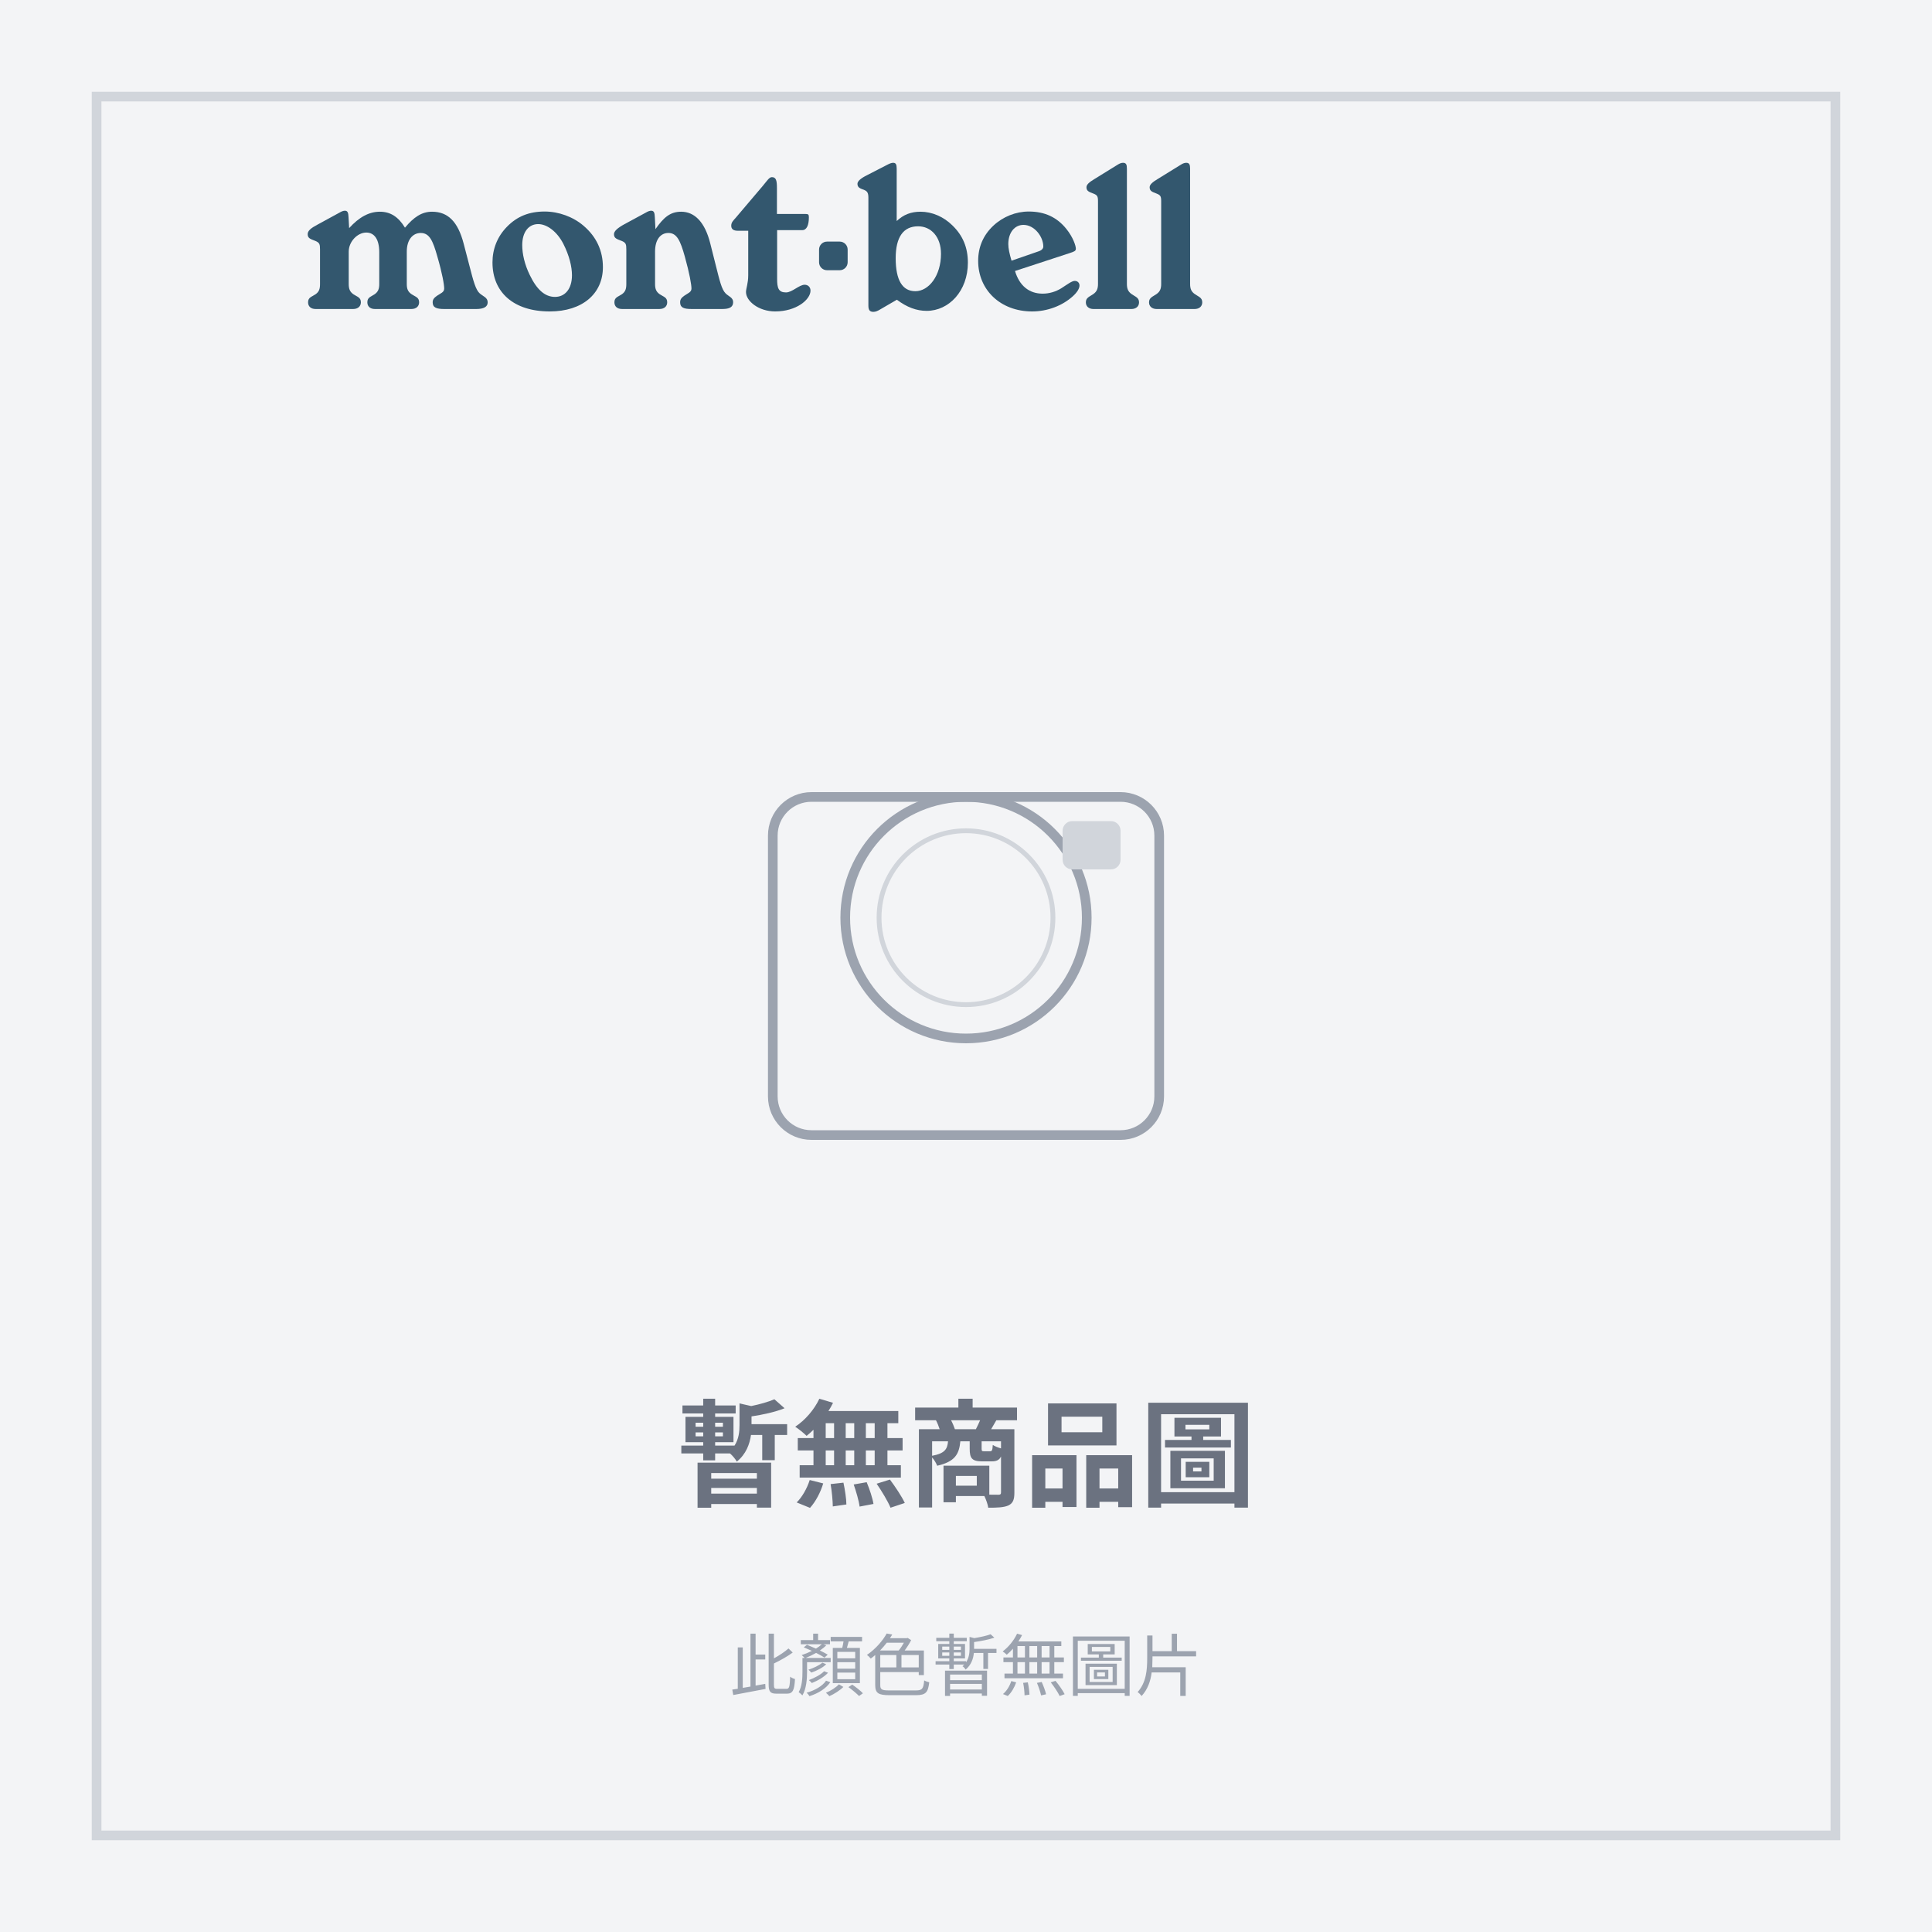
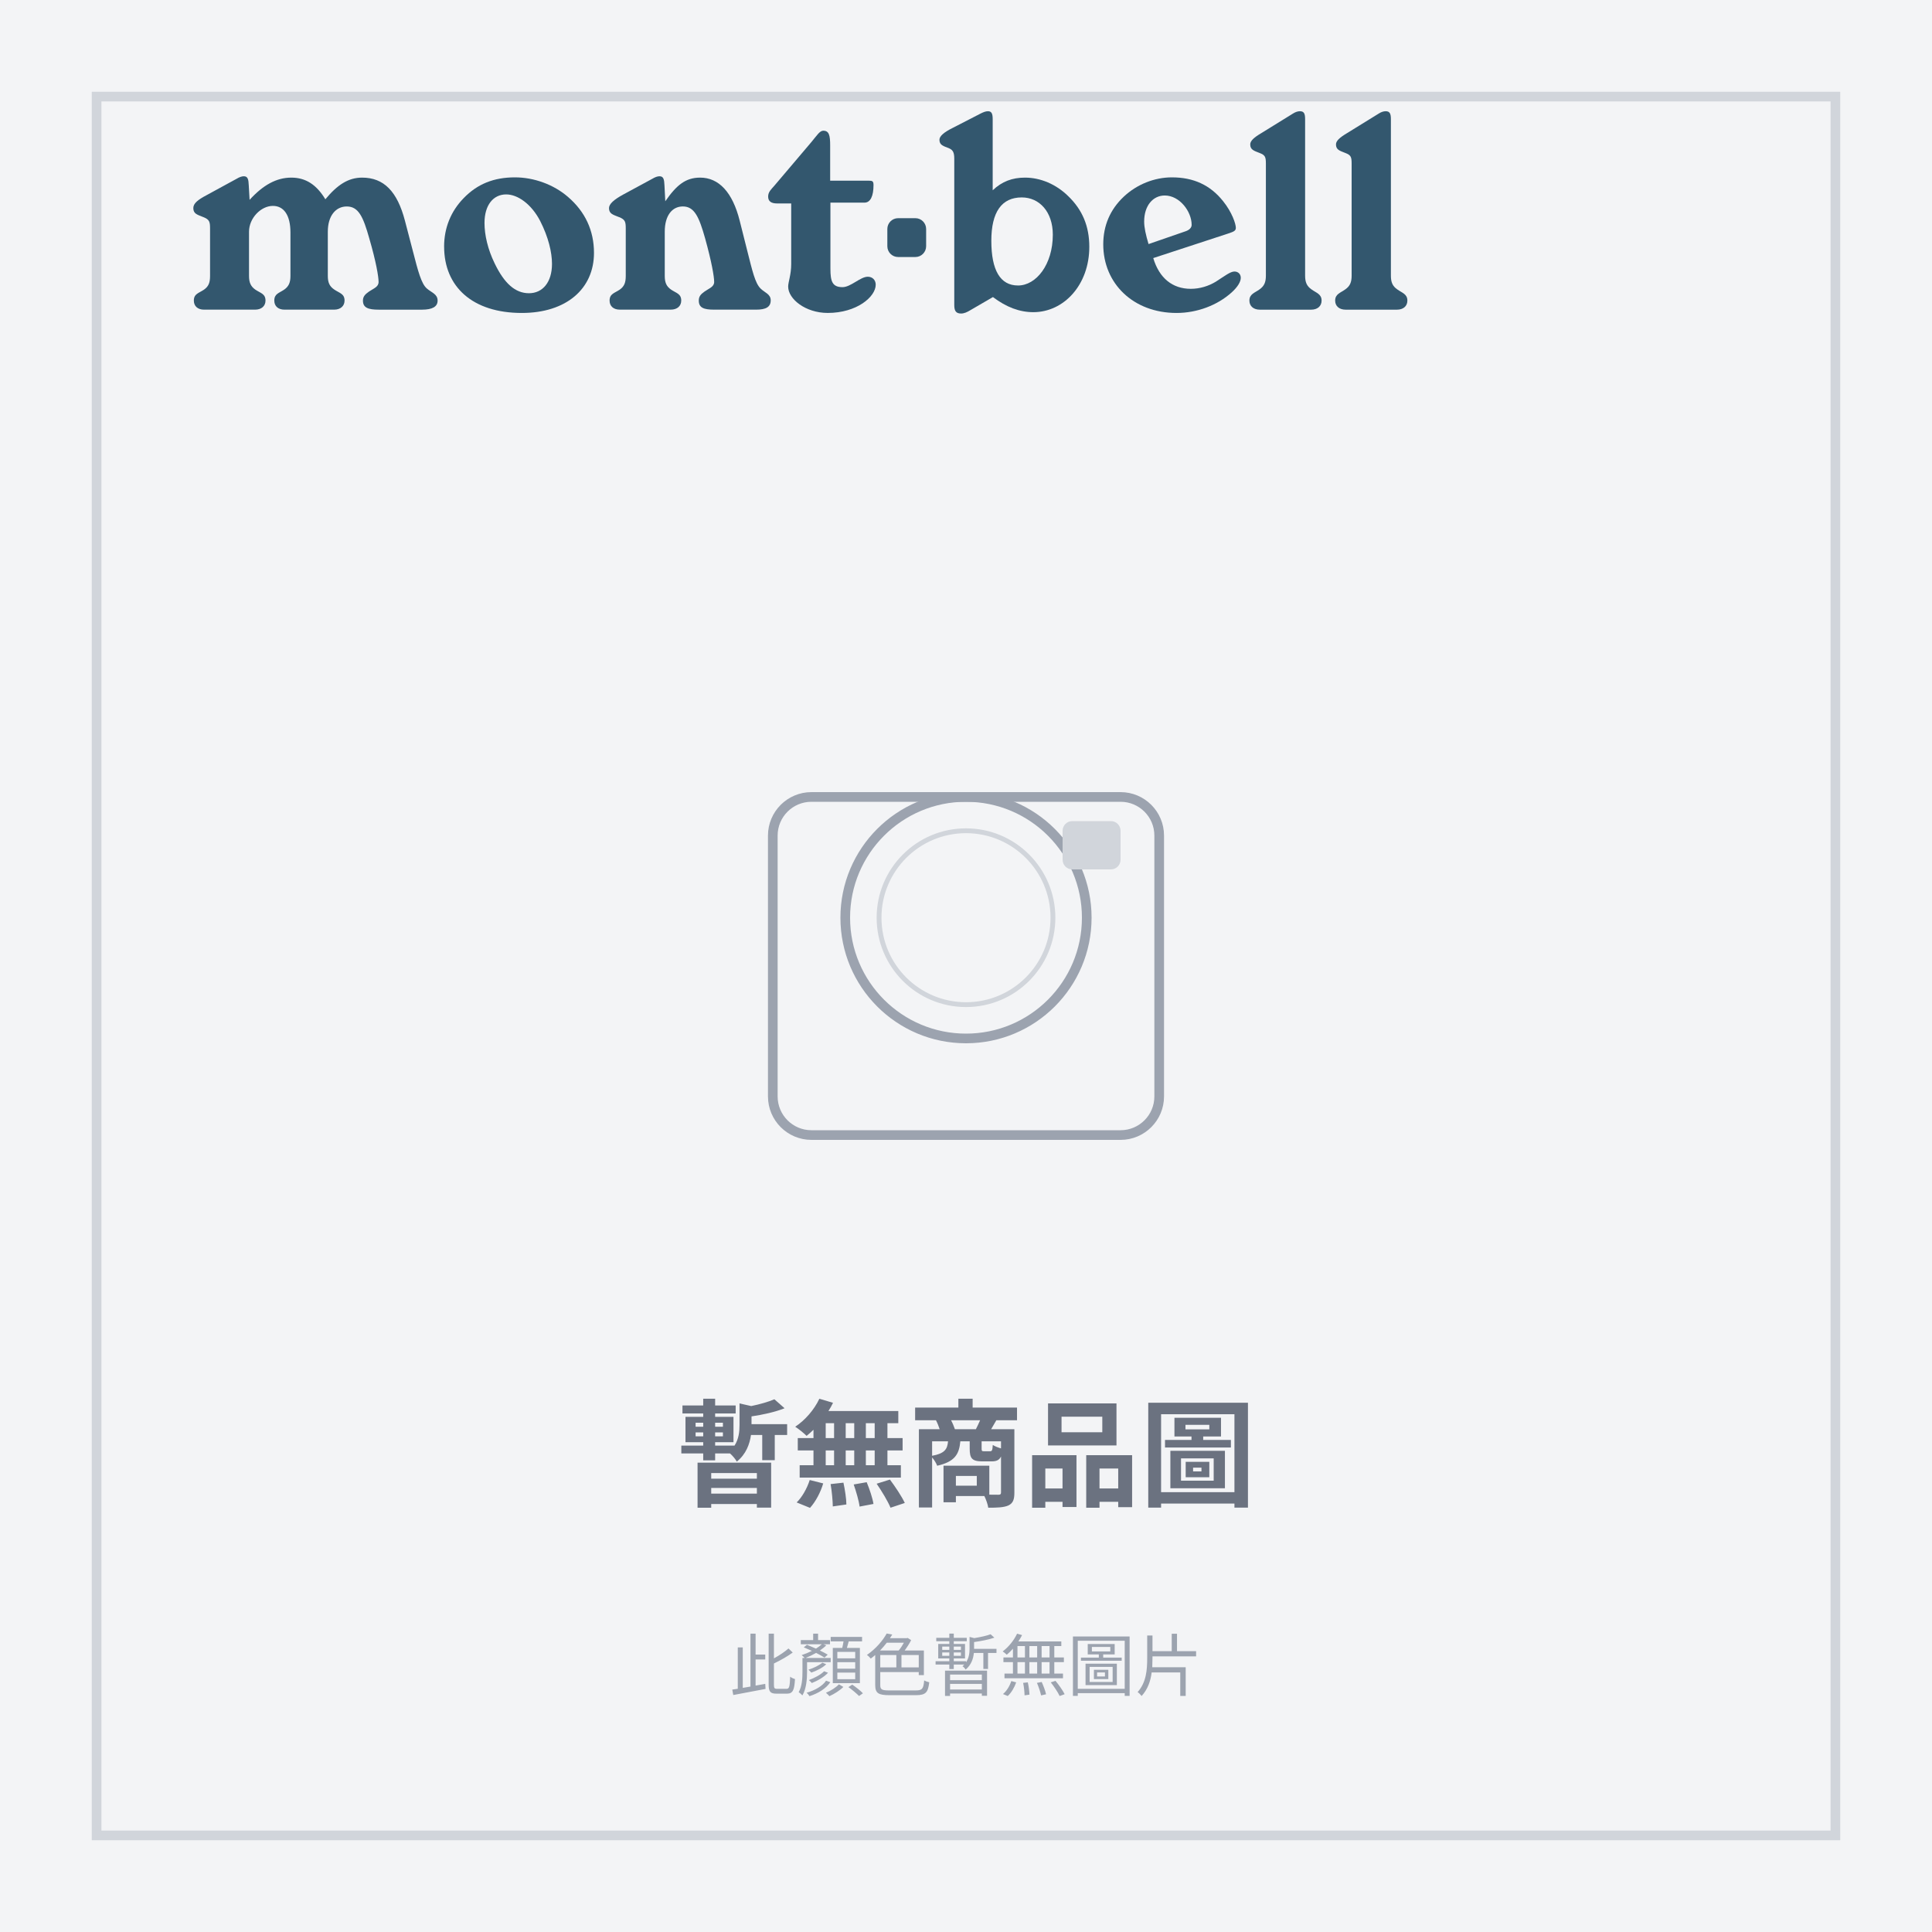
<svg xmlns="http://www.w3.org/2000/svg" viewBox="0 0 400 400" width="400" height="400">
  <rect width="400" height="400" fill="#f3f4f6" />
  <rect x="20" y="20" width="360" height="360" fill="none" stroke="#d1d5db" stroke-width="2" />
-   <g transform="translate(60, 30) scale(2.8)">
+   <g transform="translate(35, 18) scale(3.8)">
    <g transform="translate(-52.90485,-83.73059)">
      <path style="fill:#33576e;fill-opacity:1;fill-rule:nonzero;stroke:none;stroke-width:0.611" d="m 93.567,92.997 c 0.325,0 0.587,-0.265 0.587,-0.589 v -0.938 c 0,-0.325 -0.262,-0.589 -0.587,-0.589 h -0.94 c -0.325,0 -0.587,0.265 -0.587,0.589 v 0.938 c 0,0.325 0.262,0.589 0.587,0.589 z m 0,0" />
      <path style="fill:#33576e;fill-opacity:1;fill-rule:nonzero;stroke:none;stroke-width:0.611" d="m 54.781,90.826 c -0.329,-0.134 -0.554,-0.179 -0.554,-0.494 0,-0.253 0.239,-0.449 0.718,-0.702 l 1.644,-0.897 c 0.15,-0.091 0.284,-0.136 0.389,-0.136 0.224,0 0.255,0.179 0.27,0.494 l 0.045,0.792 c 0.733,-0.807 1.465,-1.212 2.272,-1.212 0.792,0 1.377,0.389 1.856,1.181 0.656,-0.792 1.255,-1.181 2.002,-1.181 1.184,0 1.916,0.749 2.334,2.348 l 0.434,1.661 c 0.284,1.107 0.463,1.78 0.761,2.033 0.255,0.224 0.585,0.301 0.585,0.659 0,0.329 -0.284,0.494 -0.852,0.494 H 64.338 c -0.585,0 -0.869,-0.105 -0.869,-0.494 0,-0.224 0.119,-0.344 0.329,-0.492 0.27,-0.181 0.523,-0.255 0.523,-0.525 0,-0.284 -0.134,-1.093 -0.508,-2.377 -0.329,-1.167 -0.582,-1.735 -1.227,-1.735 -0.597,0 -1.031,0.508 -1.031,1.374 v 2.408 c 0,0.36 0.091,0.57 0.358,0.749 0.284,0.193 0.554,0.224 0.554,0.597 0,0.284 -0.208,0.494 -0.568,0.494 h -2.706 c -0.344,0 -0.554,-0.193 -0.554,-0.494 0,-0.372 0.253,-0.403 0.539,-0.597 0.253,-0.179 0.341,-0.389 0.341,-0.749 v -2.362 c 0,-0.943 -0.358,-1.451 -0.957,-1.451 -0.656,0 -1.3,0.673 -1.3,1.405 v 2.408 c 0,0.36 0.091,0.57 0.344,0.749 0.284,0.193 0.554,0.224 0.554,0.597 0,0.301 -0.224,0.494 -0.568,0.494 h -2.782 c -0.344,0 -0.554,-0.193 -0.554,-0.494 0,-0.372 0.27,-0.403 0.554,-0.597 0.255,-0.179 0.329,-0.389 0.329,-0.749 v -2.572 c 0,-0.372 -0.029,-0.494 -0.358,-0.628" />
      <path style="fill:#33576e;fill-opacity:1;fill-rule:nonzero;stroke:none;stroke-width:0.611" d="m 67.891,92.427 c 0,-1.002 0.36,-1.914 1.062,-2.634 0.749,-0.776 1.646,-1.136 2.797,-1.136 1.033,0 2.109,0.389 2.887,1.062 0.943,0.809 1.42,1.84 1.42,3.052 0,1.959 -1.51,3.274 -3.932,3.274 -2.677,0 -4.233,-1.42 -4.233,-3.617 m 2.751,0.912 c 0.525,1.093 1.124,1.63 1.871,1.63 0.747,0 1.255,-0.599 1.255,-1.599 0,-0.63 -0.193,-1.451 -0.642,-2.334 -0.48,-0.928 -1.227,-1.451 -1.854,-1.451 -0.704,0 -1.181,0.582 -1.181,1.556 0,0.656 0.179,1.434 0.551,2.198" />
      <path style="fill:#33576e;fill-opacity:1;fill-rule:nonzero;stroke:none;stroke-width:0.611" d="m 77.429,90.826 c -0.329,-0.134 -0.554,-0.179 -0.554,-0.494 0,-0.224 0.27,-0.463 0.764,-0.733 l 1.599,-0.866 c 0.15,-0.091 0.284,-0.136 0.389,-0.136 0.224,0 0.255,0.179 0.27,0.494 l 0.045,0.869 c 0.613,-0.883 1.107,-1.289 1.899,-1.289 1.017,0 1.766,0.795 2.155,2.348 l 0.418,1.661 c 0.27,1.062 0.418,1.735 0.718,2.033 0.224,0.224 0.554,0.301 0.554,0.644 0,0.36 -0.255,0.508 -0.795,0.508 h -2.286 c -0.57,0 -0.838,-0.105 -0.838,-0.494 0,-0.224 0.105,-0.344 0.313,-0.492 0.255,-0.181 0.525,-0.255 0.525,-0.525 0,-0.284 -0.136,-1.093 -0.494,-2.377 -0.329,-1.167 -0.585,-1.735 -1.212,-1.735 -0.582,0 -0.986,0.492 -0.986,1.374 v 2.408 c 0,0.36 0.088,0.57 0.344,0.749 0.284,0.193 0.554,0.224 0.554,0.597 0,0.301 -0.224,0.494 -0.568,0.494 h -2.782 c -0.344,0 -0.554,-0.193 -0.554,-0.494 0,-0.372 0.27,-0.403 0.554,-0.597 0.253,-0.179 0.327,-0.389 0.327,-0.749 v -2.572 c 0,-0.372 -0.029,-0.494 -0.358,-0.628" />
      <path style="fill:#33576e;fill-opacity:1;fill-rule:nonzero;stroke:none;stroke-width:0.611" d="m 86.038,90.079 c -0.329,0 -0.492,-0.119 -0.492,-0.375 0,-0.253 0.162,-0.389 0.344,-0.599 l 2.004,-2.362 c 0.313,-0.375 0.463,-0.628 0.656,-0.628 0.315,0 0.375,0.253 0.375,0.807 v 1.916 h 2.109 c 0.193,0 0.253,0.029 0.253,0.239 0,0.597 -0.165,0.957 -0.492,0.957 h -1.856 v 3.603 c 0,0.69 0.105,1.002 0.659,1.002 0.449,0 0.971,-0.568 1.377,-0.568 0.253,0 0.432,0.179 0.432,0.434 0,0.659 -1.031,1.539 -2.615,1.539 -1.212,0 -2.155,-0.761 -2.155,-1.434 0,-0.255 0.165,-0.644 0.165,-1.227 v -3.305 z m 0,0" />
      <path style="fill:#33576e;fill-opacity:1;fill-rule:nonzero;stroke:none;stroke-width:0.611" d="m 95.402,87.072 c -0.298,-0.119 -0.523,-0.165 -0.523,-0.463 0,-0.196 0.239,-0.406 0.718,-0.644 l 1.539,-0.792 c 0.15,-0.074 0.27,-0.119 0.389,-0.119 0.196,0 0.255,0.134 0.255,0.434 v 3.873 c 0.508,-0.48 1.062,-0.69 1.763,-0.69 0.838,0 1.692,0.36 2.348,1.005 0.778,0.747 1.153,1.644 1.153,2.766 0,2.078 -1.391,3.56 -3.05,3.56 -0.749,0 -1.468,-0.27 -2.2,-0.823 l -1.212,0.704 c -0.193,0.119 -0.358,0.193 -0.523,0.193 -0.284,0 -0.372,-0.15 -0.372,-0.463 v -7.972 c 0,-0.344 -0.076,-0.477 -0.286,-0.568 m 3.756,7.476 c 1,0 1.899,-1.15 1.899,-2.766 0,-1.255 -0.735,-2.033 -1.692,-2.033 -1.091,0 -1.658,0.792 -1.658,2.362 0,1.615 0.492,2.436 1.451,2.436" />
      <path style="fill:#33576e;fill-opacity:1;fill-rule:nonzero;stroke:none;stroke-width:0.611" d="m 108.574,94.73 c 0.494,0 0.971,-0.15 1.363,-0.389 0.492,-0.315 0.792,-0.554 1.014,-0.554 0.196,0 0.346,0.134 0.346,0.344 0,0.21 -0.165,0.494 -0.494,0.792 -0.778,0.704 -1.885,1.122 -3.007,1.122 -2.348,0 -3.992,-1.599 -3.992,-3.737 0,-1.019 0.372,-1.899 1.122,-2.603 0.718,-0.673 1.675,-1.048 2.618,-1.048 1.181,0 2.093,0.42 2.794,1.303 0.48,0.597 0.69,1.227 0.69,1.448 0,0.165 -0.119,0.21 -0.434,0.315 l -4.066,1.332 c 0.327,1.091 1.045,1.675 2.047,1.675 m -0.313,-3.126 c 0.239,-0.074 0.358,-0.21 0.358,-0.358 0,-0.735 -0.659,-1.601 -1.465,-1.601 -0.644,0 -1.122,0.554 -1.122,1.42 0,0.329 0.088,0.718 0.239,1.227 z m 0,0" />
      <path style="fill:#33576e;fill-opacity:1;fill-rule:nonzero;stroke:none;stroke-width:0.611" d="m 112.32,87.328 c -0.315,-0.122 -0.508,-0.181 -0.508,-0.465 0,-0.193 0.193,-0.372 0.599,-0.613 l 1.718,-1.062 c 0.136,-0.088 0.27,-0.134 0.389,-0.134 0.227,0 0.284,0.134 0.284,0.432 v 8.526 c 0,0.358 0.091,0.568 0.344,0.747 0.27,0.196 0.554,0.255 0.554,0.613 0,0.301 -0.224,0.494 -0.568,0.494 h -2.797 c -0.344,0 -0.568,-0.193 -0.568,-0.494 0,-0.358 0.284,-0.418 0.554,-0.613 0.253,-0.179 0.344,-0.389 0.344,-0.747 v -6.102 c 0,-0.375 -0.045,-0.465 -0.344,-0.582" />
      <path style="fill:#33576e;fill-opacity:1;fill-rule:nonzero;stroke:none;stroke-width:0.611" d="m 116.992,87.328 c -0.313,-0.122 -0.508,-0.181 -0.508,-0.465 0,-0.193 0.196,-0.372 0.599,-0.613 l 1.72,-1.062 c 0.134,-0.088 0.267,-0.134 0.389,-0.134 0.224,0 0.284,0.134 0.284,0.432 v 8.526 c 0,0.358 0.088,0.568 0.344,0.747 0.27,0.196 0.554,0.255 0.554,0.613 0,0.301 -0.224,0.494 -0.568,0.494 h -2.797 c -0.346,0 -0.57,-0.193 -0.57,-0.494 0,-0.358 0.284,-0.418 0.554,-0.613 0.255,-0.179 0.344,-0.389 0.344,-0.747 v -6.102 c 0,-0.375 -0.045,-0.465 -0.344,-0.582" />
    </g>
  </g>
  <g transform="translate(200, 200)">
    <rect x="-40" y="-35" width="80" height="70" rx="8" fill="none" stroke="#9ca3af" stroke-width="2" />
    <circle cx="0" cy="-10" r="25" fill="none" stroke="#9ca3af" stroke-width="2" />
    <circle cx="0" cy="-10" r="18" fill="none" stroke="#d1d5db" stroke-width="1" />
    <rect x="20" y="-30" width="12" height="10" rx="2" fill="#d1d5db" />
  </g>
-   <text x="200" y="310" font-family="Arial, sans-serif" font-size="24" font-weight="bold" text-anchor="middle" fill="#6b7280">
-     暫無商品圖
-   </text>
-   <text x="200" y="350" font-family="Arial, sans-serif" font-size="14" text-anchor="middle" fill="#9ca3af">
-     此顏色暫無圖片
-   </text>
+   <text x="200" y="310" font-family="Arial, sans-serif" font-size="24" font-weight="bold" text-anchor="middle" fill="#6b7280">暫無商品圖</text>
+   <text x="200" y="350" font-family="Arial, sans-serif" font-size="14" text-anchor="middle" fill="#9ca3af">此顏色暫無圖片</text>
</svg>
